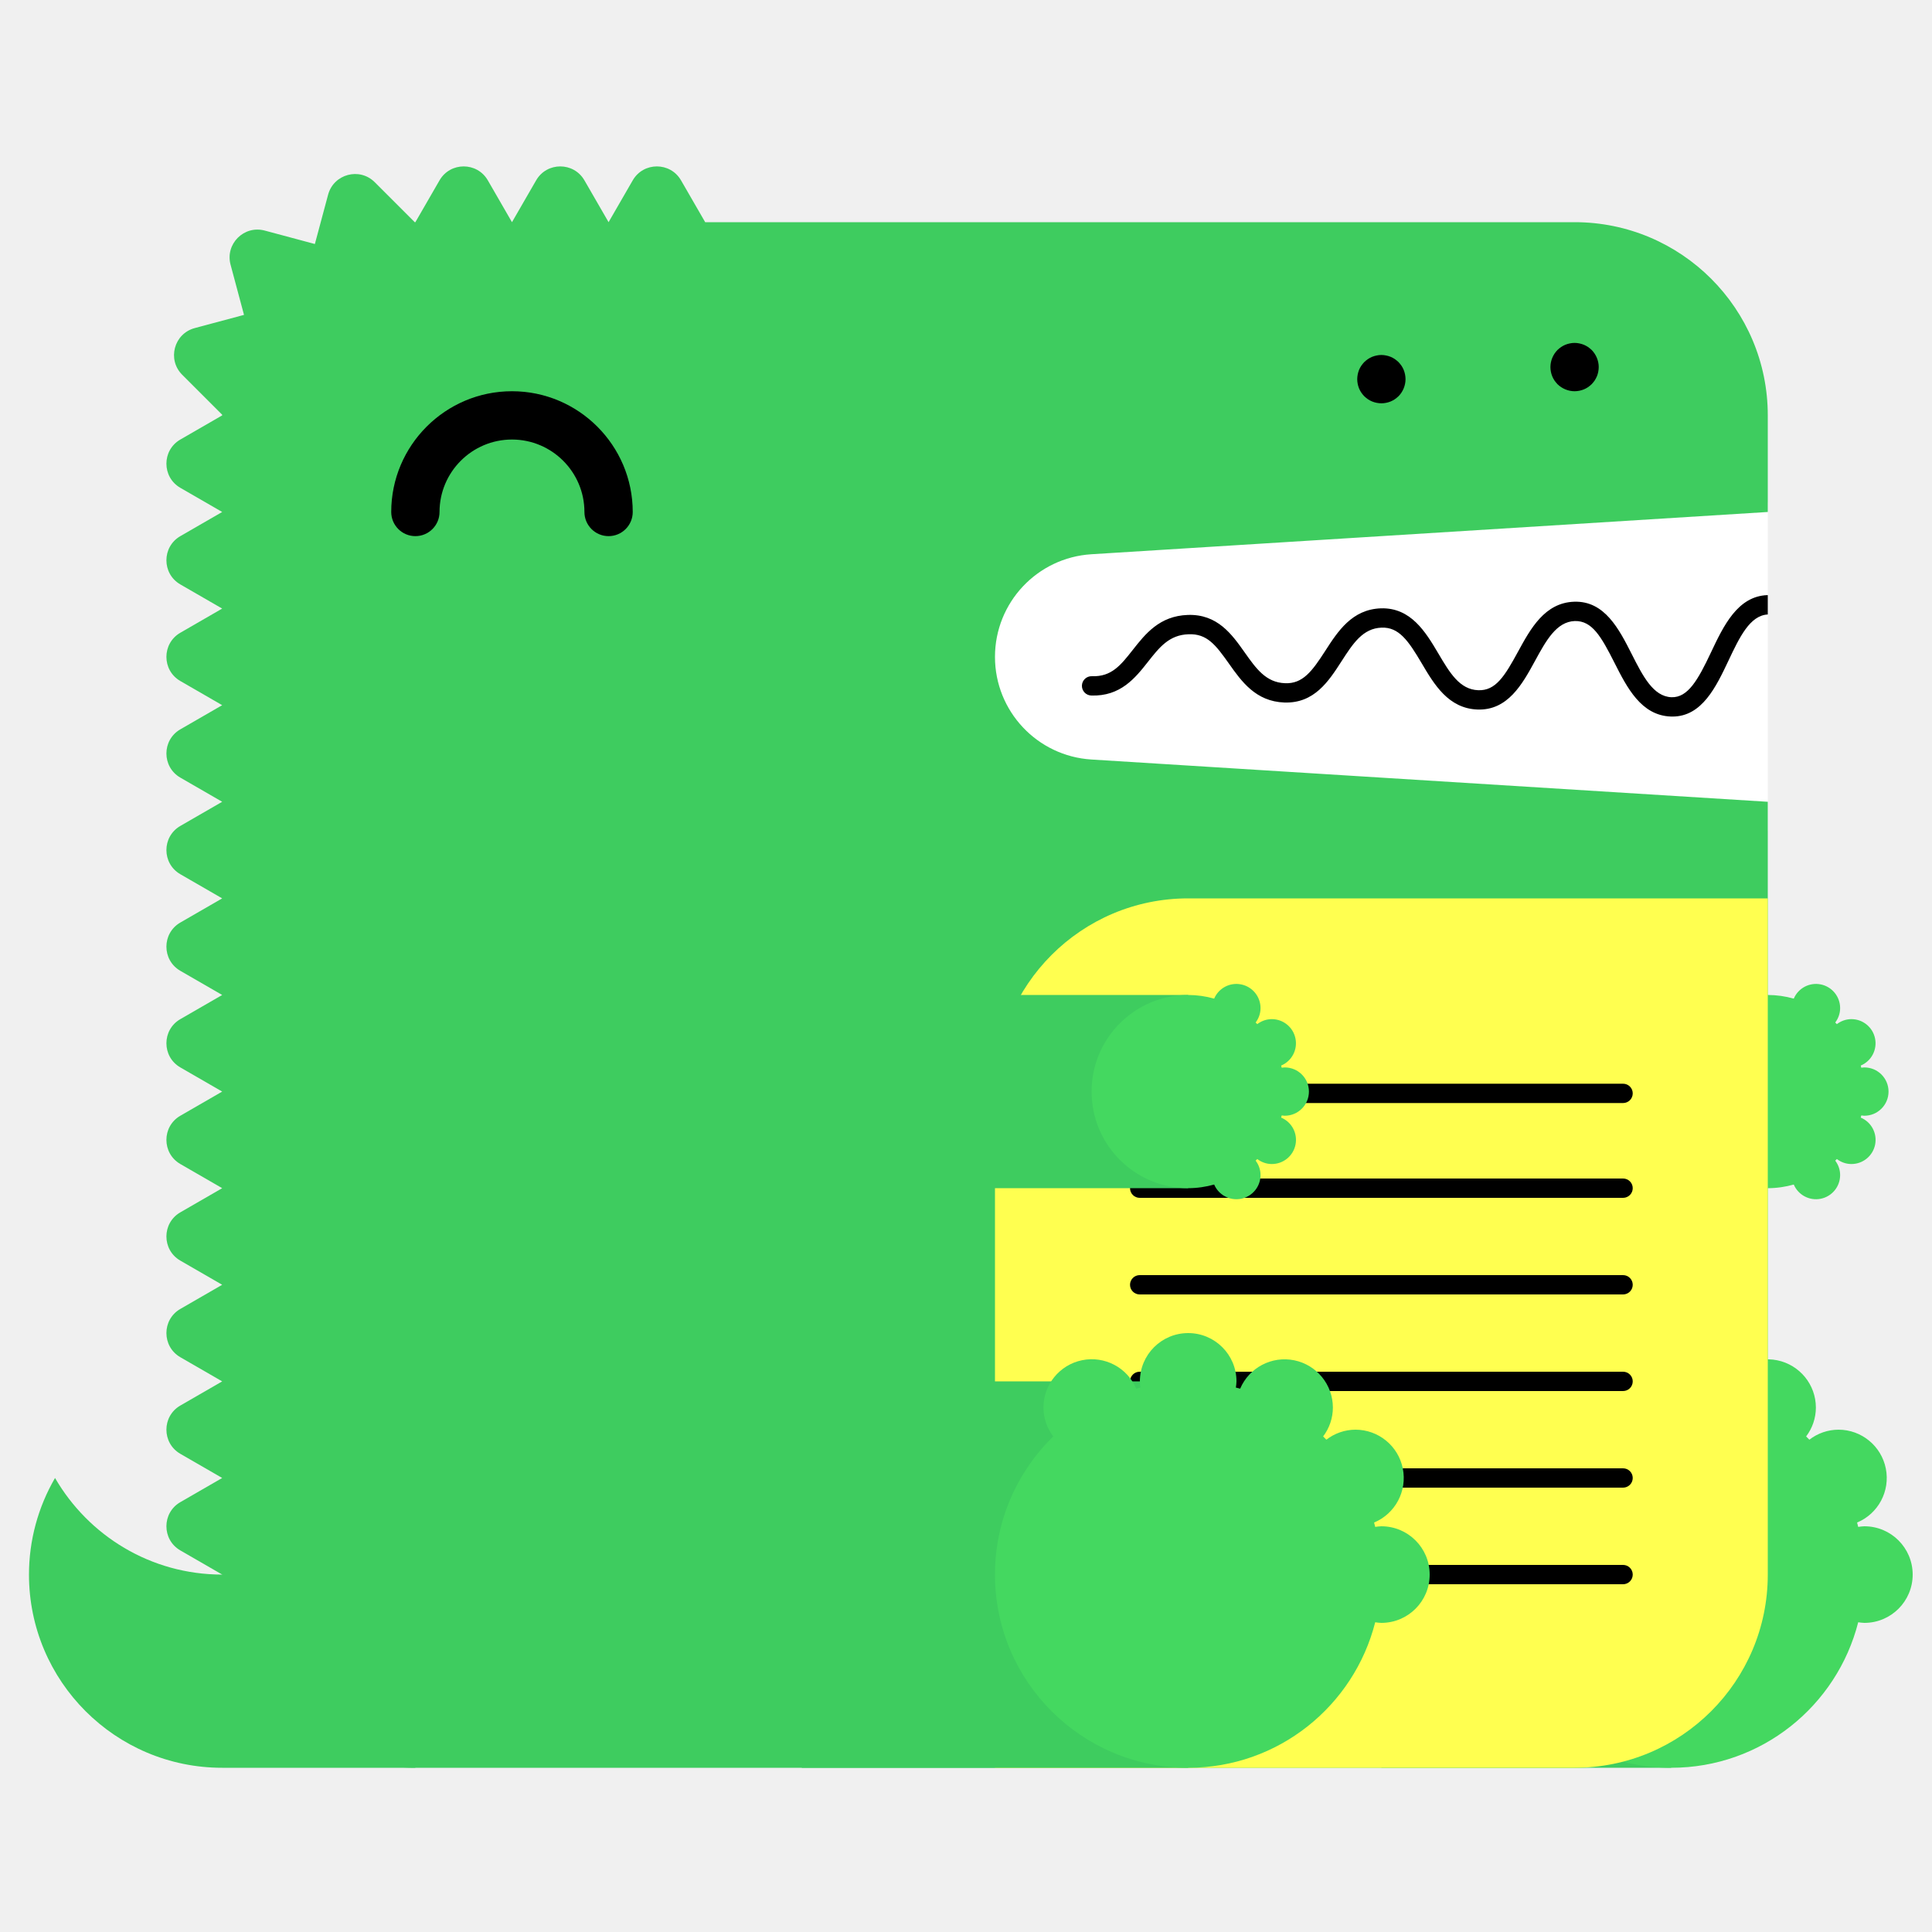
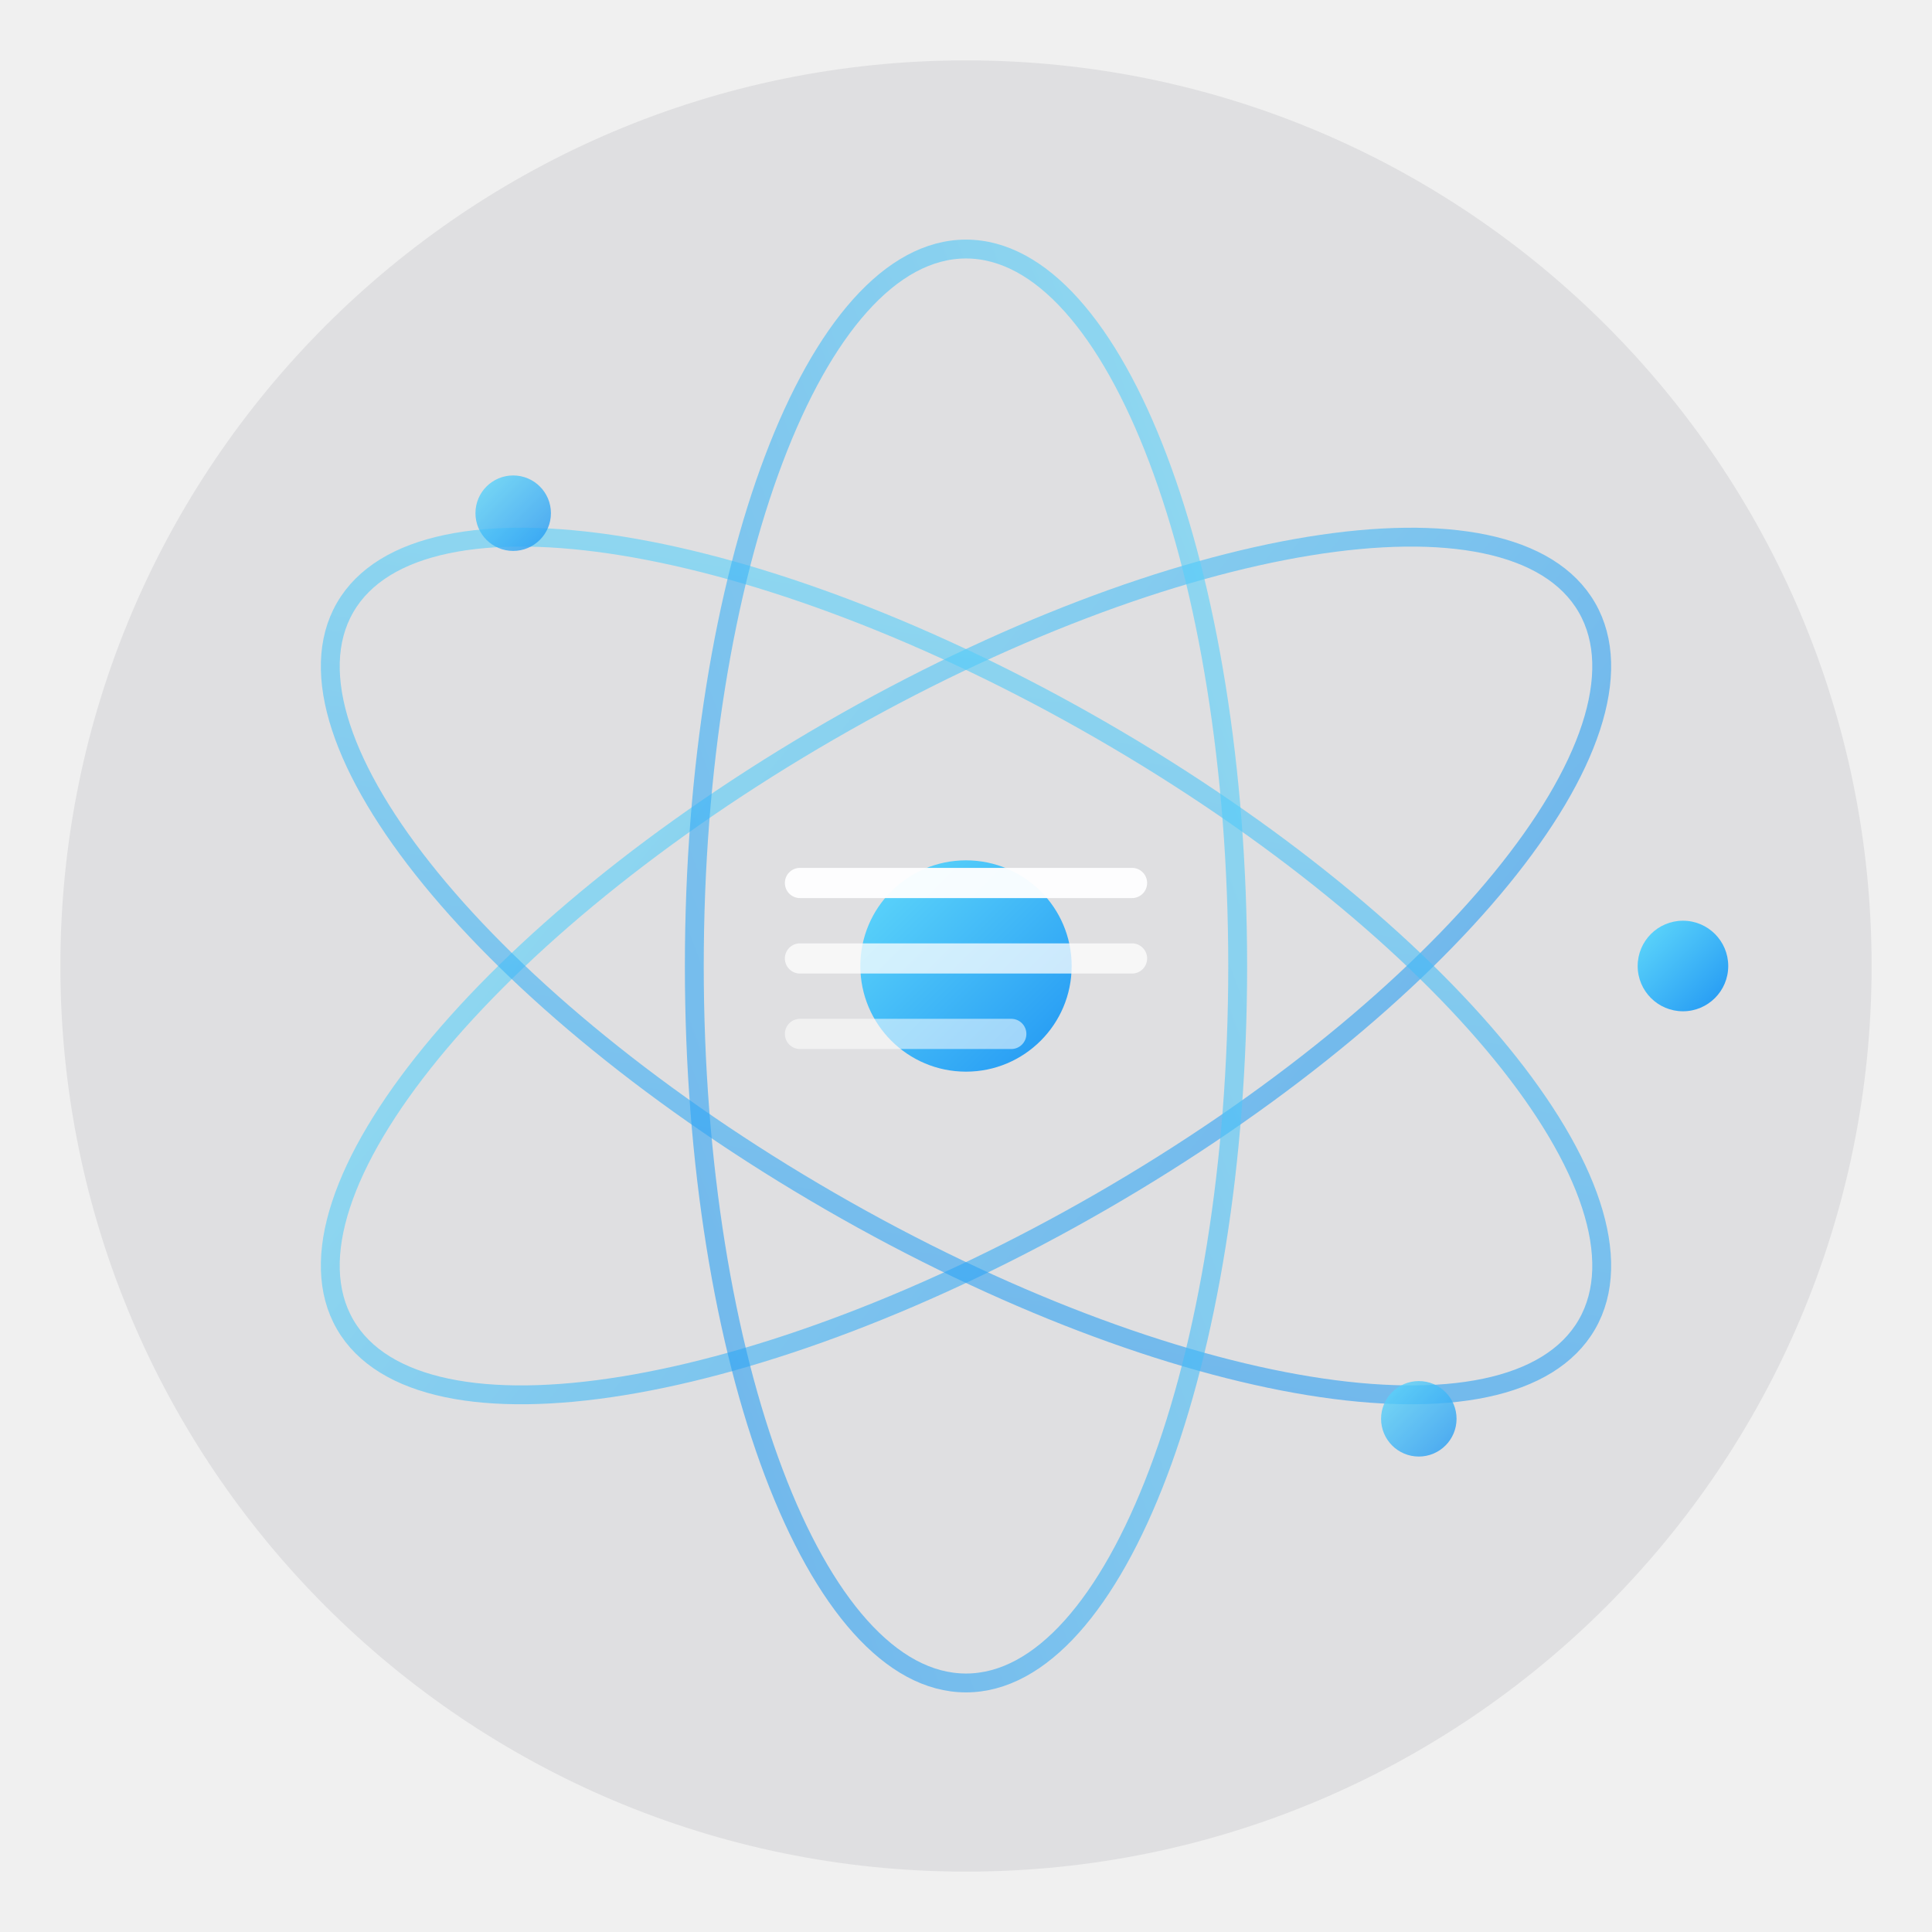
- <svg xmlns="http://www.w3.org/2000/svg" width="200" height="200" viewBox="0 0 200 200">
-   <g fill="none" fill-rule="evenodd">
-     <path fill="#FFF" d="M99 52h84v34H99z" />
-     <path d="M23 163c-7.398 0-13.843-4.027-17.303-10A19.886 19.886 0 0 0 3 163c0 11.046 8.954 20 20 20h20v-20H23z" fill="#3ECC5F" />
-     <path d="M112.98 57.376L183 53V43c0-11.046-8.954-20-20-20H73l-2.5-4.33c-1.112-1.925-3.889-1.925-5 0L63 23l-2.5-4.33c-1.111-1.925-3.889-1.925-5 0L53 23l-2.5-4.33c-1.111-1.925-3.889-1.925-5 0L43 23c-.022 0-.042.003-.065.003l-4.142-4.141c-1.57-1.571-4.252-.853-4.828 1.294l-1.369 5.104-5.192-1.392c-2.148-.575-4.111 1.389-3.535 3.536l1.39 5.193-5.102 1.367c-2.148.576-2.867 3.259-1.296 4.83l4.142 4.142c0 .021-.003.042-.003.064l-4.33 2.5c-1.925 1.111-1.925 3.889 0 5L23 53l-4.33 2.5c-1.925 1.111-1.925 3.889 0 5L23 63l-4.33 2.5c-1.925 1.111-1.925 3.889 0 5L23 73l-4.33 2.5c-1.925 1.111-1.925 3.889 0 5L23 83l-4.33 2.5c-1.925 1.111-1.925 3.889 0 5L23 93l-4.33 2.5c-1.925 1.111-1.925 3.889 0 5L23 103l-4.33 2.5c-1.925 1.111-1.925 3.889 0 5L23 113l-4.33 2.5c-1.925 1.111-1.925 3.889 0 5L23 123l-4.33 2.5c-1.925 1.111-1.925 3.889 0 5L23 133l-4.33 2.5c-1.925 1.111-1.925 3.889 0 5L23 143l-4.33 2.5c-1.925 1.111-1.925 3.889 0 5L23 153l-4.33 2.5c-1.925 1.111-1.925 3.889 0 5L23 163c0 11.046 8.954 20 20 20h120c11.046 0 20-8.954 20-20V83l-70.02-4.376A10.645 10.645 0 0 1 103 68c0-5.621 4.37-10.273 9.98-10.624" fill="#3ECC5F" />
-     <path fill="#3ECC5F" d="M143 183h30v-40h-30z" />
-     <path d="M193 158c-.219 0-.428.037-.639.064-.038-.15-.074-.301-.116-.451A5 5 0 0 0 190.32 148a4.96 4.96 0 0 0-3.016 1.036 26.531 26.531 0 0 0-.335-.336 4.955 4.955 0 0 0 1.011-2.987 5 5 0 0 0-9.599-1.959c-.148-.042-.297-.077-.445-.115.027-.211.064-.42.064-.639a5 5 0 0 0-5-5 5 5 0 0 0-5 5c0 .219.037.428.064.639-.148.038-.297.073-.445.115a4.998 4.998 0 0 0-9.599 1.959c0 1.125.384 2.151 1.011 2.987-3.717 3.632-6.031 8.693-6.031 14.3 0 11.046 8.954 20 20 20 9.339 0 17.16-6.41 19.361-15.064.211.027.42.064.639.064a5 5 0 0 0 5-5 5 5 0 0 0-5-5" fill="#44D860" />
-     <path fill="#3ECC5F" d="M153 123h30v-20h-30z" />
-     <path d="M193 115.5a2.5 2.5 0 1 0 0-5c-.109 0-.214.019-.319.032-.02-.075-.037-.15-.058-.225a2.501 2.501 0 0 0-.963-4.807c-.569 0-1.088.197-1.508.518a6.653 6.653 0 0 0-.168-.168c.314-.417.506-.931.506-1.494a2.5 2.5 0 0 0-4.8-.979A9.987 9.987 0 0 0 183 103c-5.522 0-10 4.478-10 10s4.478 10 10 10c.934 0 1.833-.138 2.69-.377a2.5 2.5 0 0 0 4.8-.979c0-.563-.192-1.077-.506-1.494.057-.055.113-.111.168-.168.42.321.939.518 1.508.518a2.5 2.5 0 0 0 .963-4.807c.021-.074.038-.15.058-.225.105.013.21.032.319.032" fill="#44D860" />
-     <path d="M63 55.5a2.5 2.5 0 0 1-2.5-2.5c0-4.136-3.364-7.5-7.5-7.5s-7.5 3.364-7.5 7.5a2.5 2.5 0 1 1-5 0c0-6.893 5.607-12.5 12.5-12.5S65.5 46.107 65.5 53a2.5 2.5 0 0 1-2.5 2.5" fill="#000" />
-     <path d="M103 183h60c11.046 0 20-8.954 20-20V93h-60c-11.046 0-20 8.954-20 20v70z" fill="#FFFF50" />
-     <path d="M168.02 124h-50.04a1 1 0 1 1 0-2h50.04a1 1 0 1 1 0 2m0 20h-50.04a1 1 0 1 1 0-2h50.04a1 1 0 1 1 0 2m0 20h-50.04a1 1 0 1 1 0-2h50.04a1 1 0 1 1 0 2m0-49.814h-50.04a1 1 0 1 1 0-2h50.04a1 1 0 1 1 0 2m0 19.814h-50.04a1 1 0 1 1 0-2h50.04a1 1 0 1 1 0 2m0 20h-50.04a1 1 0 1 1 0-2h50.04a1 1 0 1 1 0 2M183 61.611c-.012 0-.022-.006-.034-.005-3.09.105-4.552 3.196-5.842 5.923-1.346 2.85-2.387 4.703-4.093 4.647-1.889-.068-2.969-2.202-4.113-4.46-1.314-2.594-2.814-5.536-5.963-5.426-3.046.104-4.513 2.794-5.807 5.167-1.377 2.528-2.314 4.065-4.121 3.994-1.927-.07-2.951-1.805-4.136-3.813-1.321-2.236-2.848-4.75-5.936-4.664-2.994.103-4.465 2.385-5.763 4.4-1.373 2.13-2.335 3.428-4.165 3.351-1.973-.07-2.992-1.51-4.171-3.177-1.324-1.873-2.816-3.993-5.895-3.89-2.928.1-4.399 1.97-5.696 3.618-1.232 1.564-2.194 2.802-4.229 2.724a1 1 0 0 0-.072 2c3.017.101 4.545-1.8 5.872-3.487 1.177-1.496 2.193-2.787 4.193-2.855 1.926-.082 2.829 1.115 4.195 3.045 1.297 1.834 2.769 3.914 5.731 4.021 3.103.104 4.596-2.215 5.918-4.267 1.182-1.834 2.202-3.417 4.15-3.484 1.793-.067 2.769 1.35 4.145 3.681 1.297 2.197 2.766 4.686 5.787 4.796 3.125.108 4.634-2.62 5.949-5.035 1.139-2.088 2.214-4.06 4.119-4.126 1.793-.042 2.728 1.595 4.111 4.33 1.292 2.553 2.757 5.445 5.825 5.556l.169.003c3.064 0 4.518-3.075 5.805-5.794 1.139-2.41 2.217-4.68 4.067-4.773v-2z" fill="#000" />
-     <path fill="#3ECC5F" d="M83 183h40v-40H83z" />
-     <path d="M143 158c-.219 0-.428.037-.639.064-.038-.15-.074-.301-.116-.451A5 5 0 0 0 140.32 148a4.96 4.96 0 0 0-3.016 1.036 26.531 26.531 0 0 0-.335-.336 4.955 4.955 0 0 0 1.011-2.987 5 5 0 0 0-9.599-1.959c-.148-.042-.297-.077-.445-.115.027-.211.064-.42.064-.639a5 5 0 0 0-5-5 5 5 0 0 0-5 5c0 .219.037.428.064.639-.148.038-.297.073-.445.115a4.998 4.998 0 0 0-9.599 1.959c0 1.125.384 2.151 1.011 2.987-3.717 3.632-6.031 8.693-6.031 14.3 0 11.046 8.954 20 20 20 9.339 0 17.16-6.41 19.361-15.064.211.027.42.064.639.064a5 5 0 0 0 5-5 5 5 0 0 0-5-5" fill="#44D860" />
-     <path fill="#3ECC5F" d="M83 123h40v-20H83z" />
-     <path d="M133 115.5a2.5 2.5 0 1 0 0-5c-.109 0-.214.019-.319.032-.02-.075-.037-.15-.058-.225a2.501 2.501 0 0 0-.963-4.807c-.569 0-1.088.197-1.508.518a6.653 6.653 0 0 0-.168-.168c.314-.417.506-.931.506-1.494a2.5 2.5 0 0 0-4.8-.979A9.987 9.987 0 0 0 123 103c-5.522 0-10 4.478-10 10s4.478 10 10 10c.934 0 1.833-.138 2.69-.377a2.5 2.5 0 0 0 4.8-.979c0-.563-.192-1.077-.506-1.494.057-.055.113-.111.168-.168.42.321.939.518 1.508.518a2.5 2.5 0 0 0 .963-4.807c.021-.074.038-.15.058-.225.105.013.21.032.319.032" fill="#44D860" />
-     <path d="M143 41.75c-.16 0-.33-.02-.49-.05a2.52 2.52 0 0 1-.47-.14c-.15-.06-.29-.14-.431-.23-.13-.09-.259-.2-.38-.31-.109-.12-.219-.24-.309-.38s-.17-.28-.231-.43a2.619 2.619 0 0 1-.189-.96c0-.16.02-.33.05-.49.03-.16.08-.31.139-.47.061-.15.141-.29.231-.43.09-.13.2-.26.309-.38.121-.11.25-.22.38-.31.141-.09.281-.17.431-.23.149-.06.31-.11.47-.14.32-.07.65-.07.98 0 .159.03.32.08.47.14.149.06.29.14.43.23.13.09.259.2.38.31.11.12.22.25.31.38.09.14.17.28.23.43.06.16.11.31.14.47.029.16.05.33.05.49 0 .66-.271 1.31-.73 1.77-.121.11-.25.22-.38.31-.14.09-.281.17-.43.23a2.565 2.565 0 0 1-.96.19m20-1.25c-.66 0-1.3-.27-1.771-.73a3.802 3.802 0 0 1-.309-.38c-.09-.14-.17-.28-.231-.43a2.619 2.619 0 0 1-.189-.96c0-.66.27-1.3.729-1.77.121-.11.25-.22.38-.31.141-.09.281-.17.431-.23.149-.06.31-.11.47-.14.32-.07.66-.07.98 0 .159.03.32.08.47.14.149.06.29.14.43.23.13.09.259.2.38.31.459.47.73 1.11.73 1.77 0 .16-.021.33-.05.49-.03.16-.08.32-.14.47-.07.15-.14.29-.23.43-.09.13-.2.26-.31.38-.121.11-.25.22-.38.31-.14.09-.281.17-.43.23a2.565 2.565 0 0 1-.96.19" fill="#000" />
-   </g>
+ <svg xmlns="http://www.w3.org/2000/svg" viewBox="0 0 256 256" fill="none">
+   <defs>
+     <linearGradient id="glow" x1="0%" y1="0%" x2="100%" y2="100%">
+       <stop offset="0%" stop-color="#61dafb" />
+       <stop offset="100%" stop-color="#2196f3" />
+     </linearGradient>
+   </defs>
+   <circle cx="128" cy="128" r="120" fill="#1a1a2e" opacity="0.08" />
+   <ellipse cx="128" cy="128" rx="95" ry="36" stroke="url(#glow)" stroke-width="2.5" fill="none" transform="rotate(-30 128 128)" opacity="0.6" />
+   <ellipse cx="128" cy="128" rx="95" ry="36" stroke="url(#glow)" stroke-width="2.5" fill="none" transform="rotate(30 128 128)" opacity="0.6" />
+   <ellipse cx="128" cy="128" rx="95" ry="36" stroke="url(#glow)" stroke-width="2.5" fill="none" transform="rotate(90 128 128)" opacity="0.6" />
+   <circle cx="128" cy="128" r="14" fill="url(#glow)" />
+   <rect x="104" y="115" width="48" height="4" rx="2" fill="#fff" opacity="0.95" />
+   <rect x="104" y="125" width="48" height="4" rx="2" fill="#fff" opacity="0.75" />
+   <rect x="104" y="135" width="32" height="4" rx="2" fill="#fff" opacity="0.55" />
+   <circle cx="223" cy="128" r="6" fill="url(#glow)" />
+   <circle cx="68" cy="68" r="5" fill="url(#glow)" opacity="0.8" />
+   <circle cx="188" cy="188" r="5" fill="url(#glow)" opacity="0.8" />
</svg>
